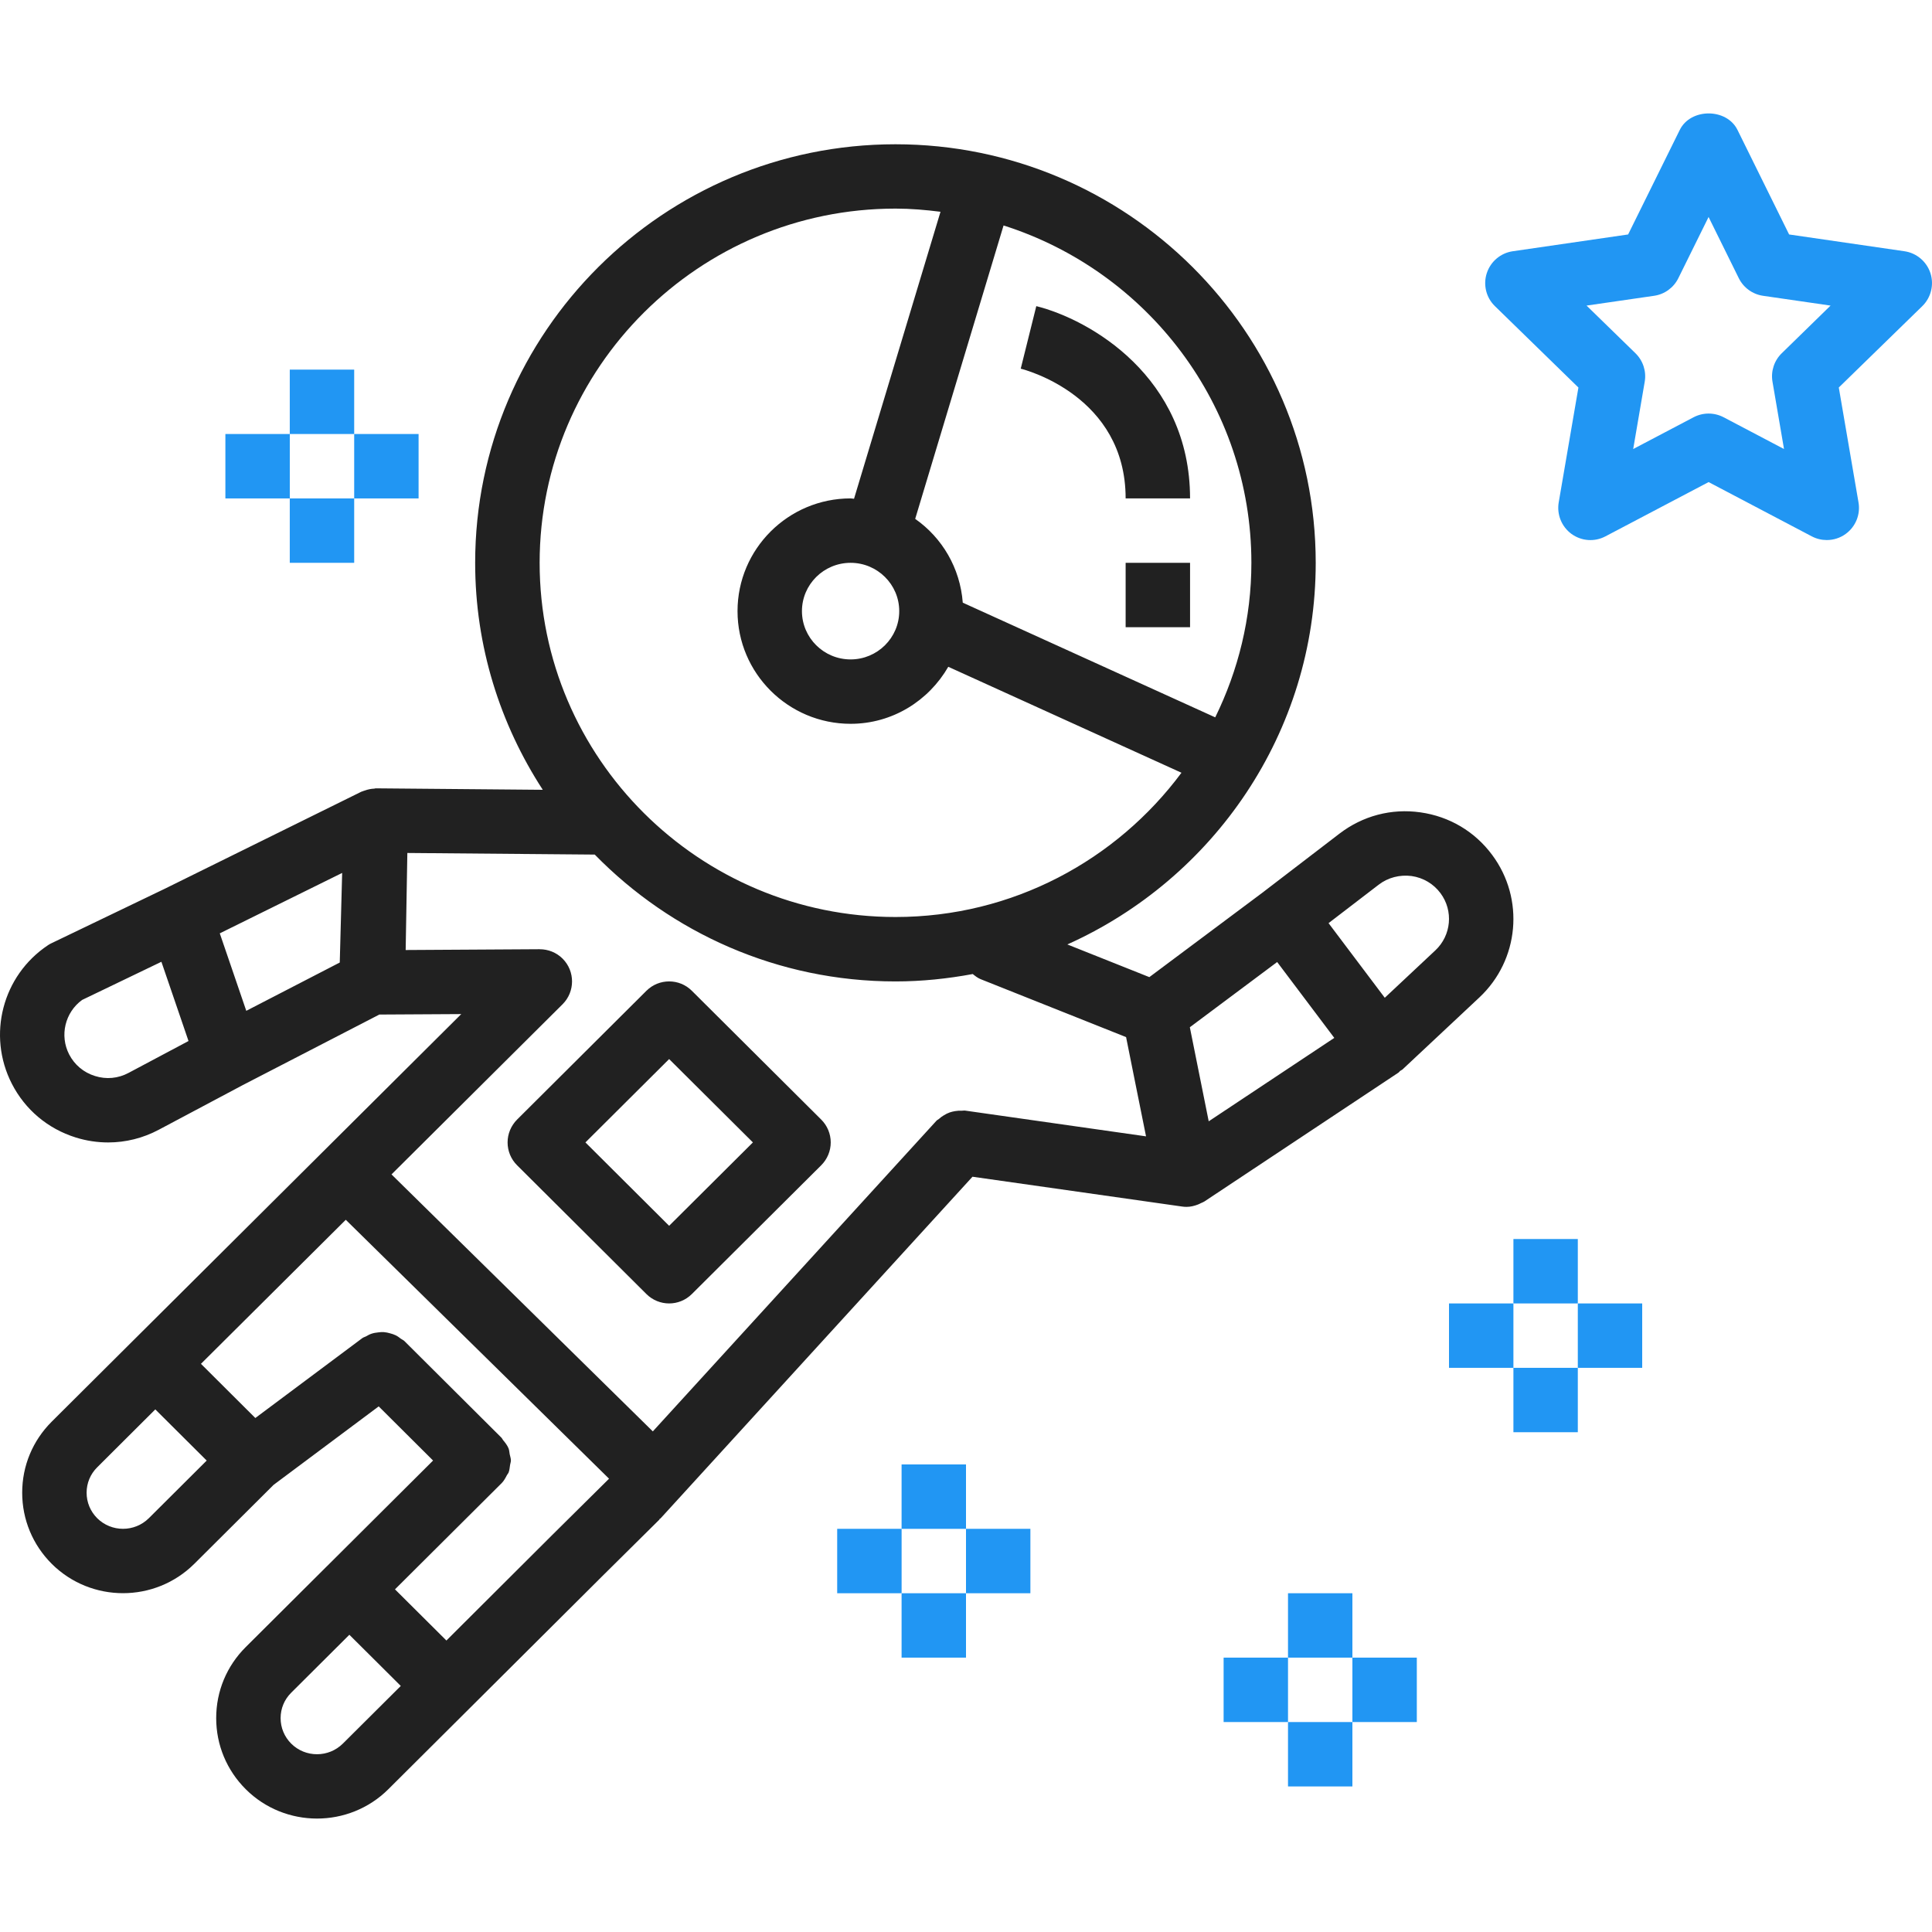
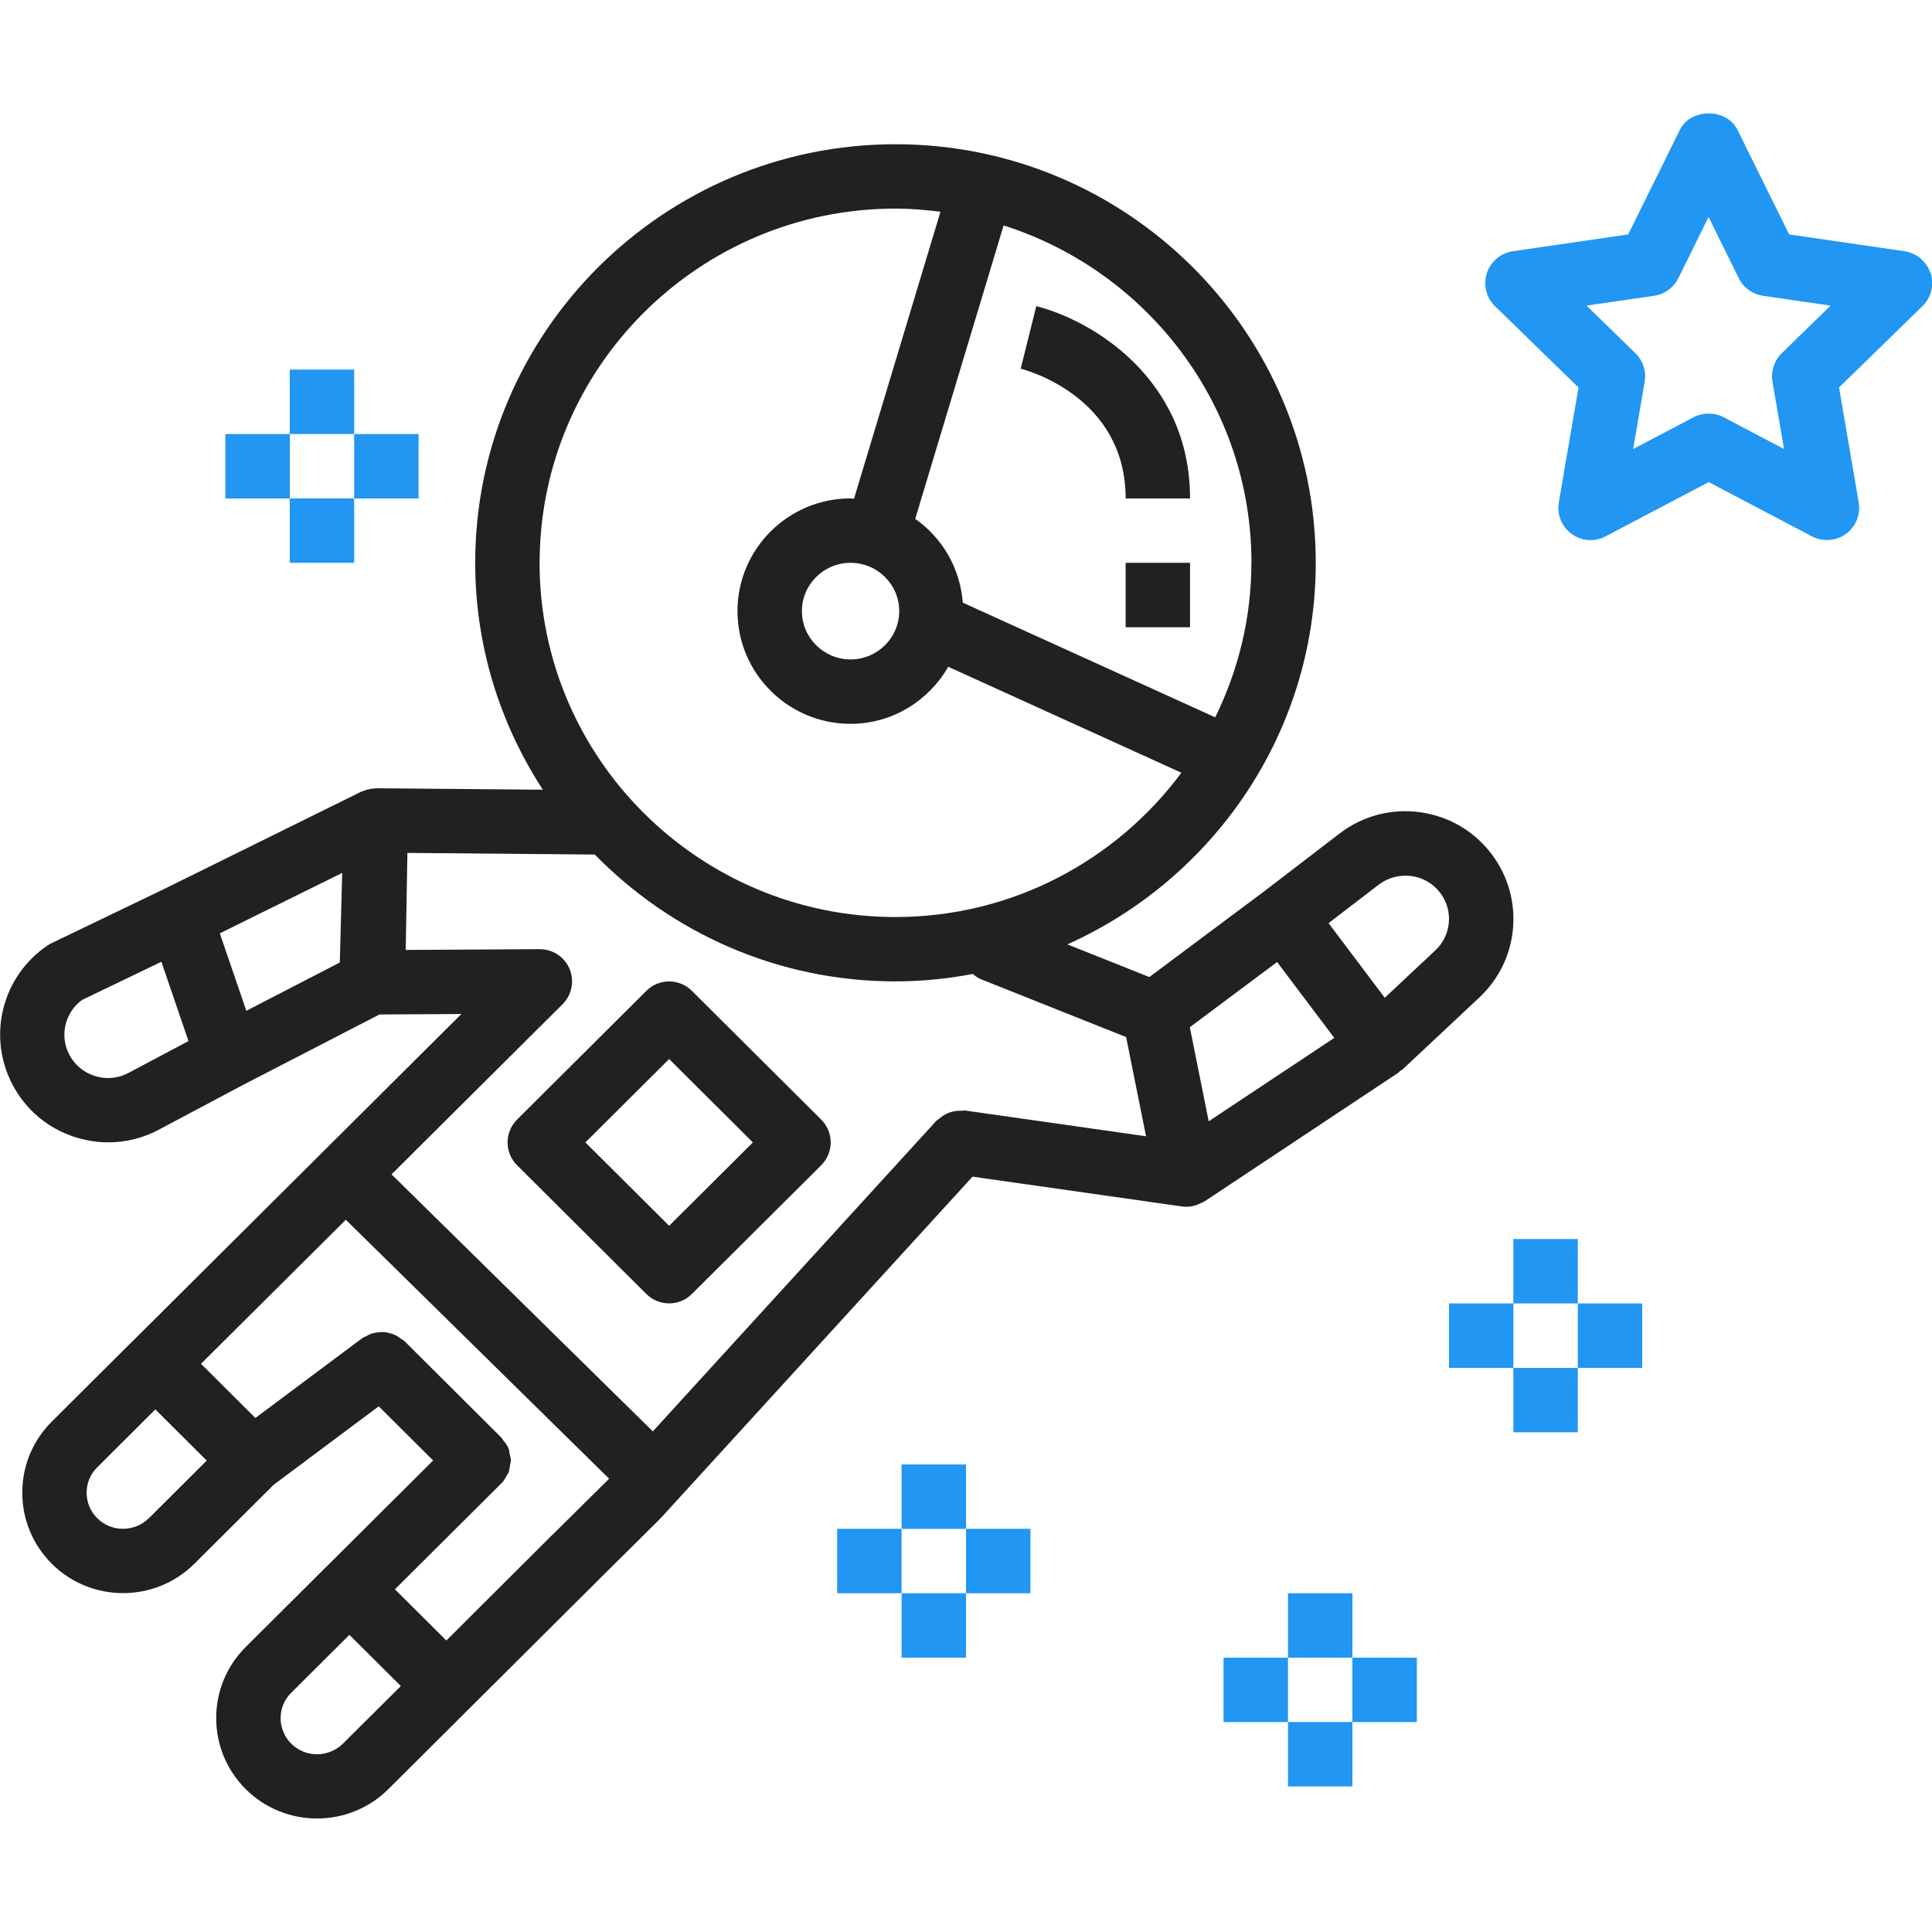
- <svg xmlns="http://www.w3.org/2000/svg" width="70" height="70" viewBox="0 0 70 70" fill="none">
-   <path d="M69.943 9.896C69.805 9.475 69.442 9.167 69.002 9.103L64.823 8.495L62.953 4.708C62.561 3.91 61.253 3.91 60.861 4.708L58.99 8.495L54.811 9.103C54.371 9.167 54.008 9.474 53.869 9.897C53.732 10.319 53.845 10.783 54.164 11.092L57.189 14.041L56.475 18.203C56.401 18.641 56.58 19.083 56.938 19.345C57.301 19.608 57.775 19.641 58.168 19.433L61.906 17.467L65.644 19.433C65.814 19.523 66.002 19.567 66.188 19.567C66.429 19.567 66.671 19.493 66.874 19.344C67.233 19.083 67.413 18.641 67.337 18.203L66.623 14.04L69.648 11.092C69.965 10.782 70.08 10.319 69.943 9.896ZM64.556 12.799C64.281 13.066 64.155 13.454 64.221 13.832L64.638 16.269L62.45 15.118C62.279 15.029 62.093 14.984 61.906 14.984C61.719 14.984 61.534 15.029 61.362 15.118L59.174 16.269L59.591 13.832C59.657 13.454 59.531 13.068 59.256 12.799L57.484 11.072L59.932 10.717C60.312 10.662 60.64 10.423 60.81 10.078L61.905 7.862L62.999 10.078C63.169 10.422 63.497 10.662 63.878 10.717L66.325 11.072L64.556 12.799Z" fill="#2196F3" />
-   <path d="M57.167 44.892H54.834V47.226H57.167V44.892Z" fill="#2196F3" />
-   <path d="M57.167 49.559H54.834V51.892H57.167V49.559Z" fill="#2196F3" />
-   <path d="M59.5 47.226H57.167V49.559H59.5V47.226Z" fill="#2196F3" />
-   <path d="M54.834 47.226H52.5V49.559H54.834V47.226Z" fill="#2196F3" />
-   <path d="M49 57.726H46.667V60.059H49V57.726Z" fill="#2196F3" />
-   <path d="M49 62.393H46.667V64.726H49V62.393Z" fill="#2196F3" />
-   <path d="M51.334 60.059H49V62.393H51.334V60.059Z" fill="#2196F3" />
-   <path d="M46.667 60.059H44.334V62.393H46.667V60.059Z" fill="#2196F3" />
-   <path d="M35 53.059H32.666V55.393H35V53.059Z" fill="#2196F3" />
-   <path d="M35 57.726H32.666V60.059H35V57.726Z" fill="#2196F3" />
-   <path d="M37.333 55.392H35V57.726H37.333V55.392Z" fill="#2196F3" />
-   <path d="M32.667 55.392H30.333V57.726H32.667V55.392Z" fill="#2196F3" />
-   <path d="M12.833 13.392H10.499V15.725H12.833V13.392Z" fill="#2196F3" />
-   <path d="M12.833 18.059H10.499V20.392H12.833V18.059Z" fill="#2196F3" />
-   <path d="M15.166 15.725H12.833V18.059H15.166V15.725Z" fill="#2196F3" />
-   <path d="M10.5 15.725H8.166V18.059H10.5V15.725Z" fill="#2196F3" />
-   <path d="M54.063 30.974C53.435 30.126 52.512 29.58 51.464 29.433C50.412 29.283 49.373 29.56 48.533 30.203L45.795 32.301L45.794 32.303L41.643 35.403L38.672 34.219C43.969 31.843 47.671 26.545 47.671 20.394C47.671 12.031 40.84 5.227 32.444 5.227C24.047 5.227 17.216 12.031 17.216 20.394C17.216 23.425 18.123 26.244 19.666 28.616L13.62 28.563C13.617 28.563 13.613 28.563 13.61 28.563C13.591 28.563 13.576 28.573 13.559 28.574C13.443 28.578 13.33 28.602 13.219 28.642C13.191 28.652 13.162 28.658 13.135 28.671C13.121 28.677 13.107 28.678 13.093 28.685L6.021 32.176C6.02 32.176 6.018 32.176 6.018 32.178L1.877 34.169C1.831 34.189 1.784 34.216 1.739 34.246C0.088 35.345 -0.474 37.504 0.43 39.268C0.912 40.206 1.732 40.896 2.74 41.212C3.129 41.334 3.525 41.393 3.919 41.393C4.553 41.393 5.181 41.238 5.756 40.931L8.792 39.317L13.744 36.759L16.712 36.742L4.808 48.588C4.807 48.59 4.806 48.59 4.805 48.591L1.876 51.507C1.185 52.196 0.804 53.109 0.804 54.084C0.804 55.056 1.185 55.972 1.876 56.662C2.587 57.369 3.521 57.724 4.456 57.724C5.392 57.724 6.325 57.369 7.038 56.662L9.913 53.799L13.721 50.956L15.691 52.918L11.838 56.755C11.836 56.756 11.835 56.756 11.834 56.758L8.906 59.674C8.214 60.362 7.833 61.276 7.833 62.25C7.833 63.223 8.214 64.139 8.906 64.829C9.616 65.536 10.552 65.89 11.486 65.89C12.421 65.89 13.357 65.536 14.068 64.829L16.998 61.912L21.684 57.245C21.685 57.244 21.685 57.243 21.686 57.242L23.895 55.054L23.887 55.046C23.901 55.032 23.921 55.027 23.935 55.012L35.235 42.635L42.828 43.715C42.883 43.724 42.938 43.727 42.992 43.727C43.134 43.727 43.27 43.693 43.402 43.643C43.441 43.629 43.474 43.61 43.511 43.592C43.553 43.571 43.597 43.559 43.637 43.532L50.666 38.865C50.692 38.848 50.706 38.82 50.73 38.801C50.758 38.779 50.793 38.77 50.819 38.745L53.6 36.14C55.047 34.784 55.247 32.563 54.063 30.974ZM4.66 38.872C4.281 39.075 3.851 39.116 3.439 38.985C3.03 38.858 2.699 38.579 2.505 38.203C2.153 37.517 2.357 36.681 2.974 36.23L5.848 34.847L6.54 36.869L6.83 37.718L4.66 38.872ZM12.31 34.874L8.923 36.624L8.365 34.991L7.963 33.817L12.397 31.628L12.31 34.874ZM45.34 20.392C45.34 22.401 44.861 24.296 44.03 25.991L34.883 21.836C34.788 20.582 34.137 19.484 33.159 18.8L36.361 8.169C41.563 9.823 45.34 14.675 45.34 20.392ZM19.552 20.392C19.552 13.316 25.336 7.558 32.446 7.558C32.999 7.558 33.54 7.605 34.076 7.673L30.943 18.071C30.901 18.07 30.862 18.058 30.819 18.058C28.56 18.058 26.722 19.89 26.722 22.142C26.722 24.394 28.56 26.225 30.819 26.225C32.337 26.225 33.65 25.387 34.358 24.159L42.807 27.998C40.456 31.162 36.694 33.225 32.446 33.225C25.336 33.225 19.552 27.468 19.552 20.392ZM32.581 22.142C32.581 23.107 31.79 23.892 30.819 23.892C29.847 23.892 29.056 23.107 29.056 22.142C29.056 21.177 29.847 20.392 30.819 20.392C31.79 20.392 32.581 21.177 32.581 22.142ZM5.392 55.008C4.875 55.52 4.038 55.519 3.523 55.009C3.274 54.76 3.138 54.432 3.138 54.084C3.138 53.736 3.274 53.408 3.523 53.162L5.627 51.065L7.489 52.919L5.392 55.008ZM12.422 63.174C11.905 63.687 11.068 63.688 10.552 63.176C10.303 62.927 10.167 62.599 10.167 62.25C10.167 61.903 10.303 61.575 10.552 61.329L12.658 59.231L13.539 60.107L14.521 61.085L12.422 63.174ZM20.038 55.586C20.037 55.587 20.036 55.587 20.035 55.589L16.174 59.439L15.293 58.562L14.311 57.585L18.168 53.745C18.168 53.745 18.168 53.745 18.168 53.744C18.169 53.743 18.17 53.743 18.172 53.742C18.259 53.654 18.314 53.549 18.368 53.445C18.383 53.415 18.412 53.389 18.425 53.358C18.461 53.268 18.467 53.171 18.481 53.077C18.488 53.023 18.511 52.973 18.511 52.918C18.511 52.84 18.483 52.764 18.467 52.687C18.453 52.617 18.453 52.546 18.426 52.478C18.382 52.368 18.306 52.272 18.227 52.177C18.204 52.151 18.196 52.119 18.172 52.094C18.172 52.094 18.172 52.094 18.171 52.094C18.169 52.093 18.169 52.091 18.168 52.09L14.653 48.59C14.616 48.552 14.568 48.537 14.526 48.506C14.464 48.458 14.405 48.413 14.336 48.38C14.269 48.347 14.201 48.327 14.131 48.308C14.057 48.287 13.985 48.271 13.906 48.265C13.835 48.26 13.769 48.267 13.697 48.276C13.619 48.285 13.546 48.295 13.47 48.32C13.396 48.343 13.331 48.379 13.264 48.418C13.22 48.442 13.171 48.451 13.13 48.481L9.251 51.377L7.281 49.414L12.528 44.195L22.067 53.576L20.038 55.586ZM34.954 40.237C34.921 40.233 34.889 40.245 34.855 40.243C34.77 40.239 34.688 40.244 34.603 40.258C34.537 40.27 34.474 40.283 34.411 40.305C34.336 40.331 34.269 40.366 34.2 40.408C34.134 40.447 34.075 40.489 34.018 40.542C33.99 40.566 33.956 40.578 33.93 40.606L23.653 51.862L14.185 42.551L20.383 36.386C20.839 35.931 20.841 35.192 20.386 34.735C20.156 34.505 19.854 34.392 19.552 34.393V34.392L14.698 34.421L14.759 30.905L21.549 30.963C24.317 33.794 28.176 35.559 32.446 35.559C33.403 35.559 34.336 35.46 35.245 35.291C35.332 35.361 35.419 35.432 35.528 35.476L40.8 37.576L41.133 39.235L41.523 41.172L34.954 40.237ZM43.794 40.627L43.11 37.219L46.274 34.856L47.102 35.955L48.344 37.605L43.794 40.627ZM52.005 34.434L50.173 36.151L48.136 33.447L49.954 32.053C50.294 31.792 50.722 31.686 51.142 31.74C51.564 31.8 51.938 32.02 52.192 32.362C52.666 33 52.585 33.891 52.005 34.434Z" fill="#212121" />
-   <path d="M29.755 40.565L25.067 35.898C24.613 35.445 23.876 35.445 23.421 35.898L18.734 40.565C18.515 40.786 18.391 41.082 18.391 41.392C18.391 41.703 18.514 42 18.734 42.219L23.421 46.886C23.648 47.112 23.947 47.226 24.244 47.226C24.542 47.226 24.84 47.112 25.067 46.886L29.755 42.219C29.974 42 30.099 41.703 30.099 41.392C30.099 41.082 29.975 40.784 29.755 40.565ZM24.244 44.413L21.211 41.392L24.244 38.372L27.279 41.392L24.244 44.413Z" fill="#212121" />
-   <path d="M37.547 11.092L36.983 13.358C37.138 13.397 40.784 14.346 40.784 18.059H43.118C43.117 13.646 39.474 11.572 37.547 11.092Z" fill="#212121" />
-   <path d="M43.118 20.392H40.784V22.725H43.118V20.392Z" fill="#212121" />
+ <svg xmlns="http://www.w3.org/2000/svg" version="1.1" width="32" height="32" viewBox="0 0 32 32">
+   <path fill="#2196f3" d="M31.974 4.524c-0.063-0.193-0.229-0.333-0.43-0.363l-1.91-0.278-0.855-1.731c-0.179-0.365-0.777-0.365-0.956 0l-0.855 1.731-1.91 0.278c-0.201 0.029-0.367 0.17-0.431 0.363-0.062 0.193-0.011 0.405 0.135 0.547l1.383 1.348-0.326 1.903c-0.034 0.2 0.048 0.402 0.212 0.522 0.166 0.121 0.382 0.135 0.562 0.040l1.709-0.899 1.709 0.899c0.078 0.041 0.164 0.061 0.249 0.061 0.11 0 0.221-0.034 0.314-0.102 0.164-0.119 0.246-0.322 0.212-0.522l-0.326-1.903 1.383-1.348c0.145-0.142 0.197-0.354 0.135-0.547zM29.511 5.851c-0.125 0.122-0.183 0.299-0.153 0.472l0.191 1.114-1-0.526c-0.078-0.041-0.163-0.061-0.249-0.061s-0.17 0.020-0.249 0.061l-1.001 0.526 0.191-1.114c0.030-0.173-0.028-0.349-0.153-0.472l-0.81-0.789 1.119-0.163c0.174-0.025 0.324-0.134 0.402-0.292l0.5-1.013 0.5 1.013c0.078 0.157 0.228 0.267 0.402 0.292l1.119 0.163-0.809 0.789z" />
+   <path fill="#2196f3" d="M26.133 20.522h-1.067v1.067h1.067v-1.067z" />
+   <path fill="#2196f3" d="M26.133 22.656h-1.067v1.067h1.067v-1.067z" />
+   <path fill="#2196f3" d="M27.2 21.589h-1.067v1.067h1.067v-1.067z" />
+   <path fill="#2196f3" d="M25.067 21.589h-1.067v1.067h1.067v-1.067z" />
+   <path fill="#2196f3" d="M22.4 26.389h-1.067v1.067h1.067v-1.067z" />
+   <path fill="#2196f3" d="M22.4 28.522h-1.067v1.067h1.067v-1.067z" />
+   <path fill="#2196f3" d="M23.467 27.456h-1.067v1.067h1.067v-1.067z" />
+   <path fill="#2196f3" d="M21.333 27.456h-1.067v1.067h1.067v-1.067z" />
+   <path fill="#2196f3" d="M16 24.256h-1.067v1.067h1.067v-1.067z" />
+   <path fill="#2196f3" d="M16 26.389h-1.067v1.067h1.067v-1.067z" />
+   <path fill="#2196f3" d="M17.067 25.322h-1.067v1.067h1.067v-1.067z" />
+   <path fill="#2196f3" d="M14.933 25.322h-1.067v1.067h1.067v-1.067z" />
+   <path fill="#2196f3" d="M5.866 6.122h-1.067v1.067h1.067v-1.067z" />
+   <path fill="#2196f3" d="M5.866 8.255h-1.067v1.067h1.067v-1.067z" />
+   <path fill="#2196f3" d="M6.933 7.189h-1.067v1.067h1.067v-1.067z" />
+   <path fill="#2196f3" d="M4.8 7.189h-1.067v1.067h1.067v-1.067z" />
+   <path fill="#212121" d="M24.715 14.159c-0.287-0.388-0.709-0.637-1.188-0.705-0.481-0.068-0.956 0.058-1.34 0.352l-1.252 0.96-1.898 1.417-1.358-0.541c2.421-1.086 4.114-3.508 4.114-6.32 0-3.823-3.123-6.933-6.961-6.933s-6.961 3.11-6.961 6.933c0 1.386 0.414 2.674 1.12 3.758l-2.764-0.024c-0.002 0-0.003 0-0.005 0-0.009 0-0.015 0.004-0.023 0.005-0.053 0.002-0.105 0.013-0.155 0.031-0.013 0.005-0.026 0.008-0.038 0.013-0.006 0.003-0.013 0.003-0.019 0.006l-3.233 1.596c-0.001 0-0.001 0-0.001 0.001l-1.893 0.911c-0.021 0.009-0.042 0.021-0.063 0.035-0.755 0.502-1.012 1.489-0.598 2.295 0.22 0.429 0.595 0.745 1.056 0.889 0.178 0.055 0.359 0.083 0.539 0.083 0.29 0 0.577-0.071 0.839-0.211l1.388-0.738 2.264-1.169 1.357-0.008-5.442 5.416c-0.001 0.001-0.001 0.001-0.002 0.001l-1.339 1.333c-0.316 0.315-0.49 0.732-0.49 1.178s0.174 0.863 0.49 1.179c0.325 0.323 0.752 0.485 1.179 0.485s0.854-0.162 1.18-0.485l1.314-1.309 1.741-1.3 0.901 0.897-1.762 1.754c-0 0.001-0.001 0.001-0.002 0.001l-1.339 1.333c-0.316 0.315-0.49 0.732-0.49 1.178s0.174 0.863 0.49 1.179c0.325 0.323 0.753 0.485 1.18 0.485s0.855-0.162 1.18-0.485l3.482-3.467c0.001-0.001 0.001-0.001 0.001-0.002l1.010-1-0.004-0.004c0.006-0.006 0.015-0.009 0.022-0.015l5.166-5.658 3.471 0.494c0.025 0.004 0.050 0.005 0.075 0.005 0.065 0 0.127-0.015 0.187-0.038 0.018-0.006 0.033-0.015 0.050-0.023 0.019-0.010 0.039-0.015 0.058-0.027l3.213-2.133c0.012-0.008 0.018-0.021 0.029-0.029 0.013-0.010 0.029-0.014 0.041-0.026l1.271-1.191c0.662-0.62 0.753-1.635 0.212-2.362zM2.13 17.77c-0.173 0.093-0.37 0.111-0.558 0.052-0.187-0.058-0.338-0.186-0.427-0.358-0.161-0.314-0.068-0.695 0.214-0.902l1.314-0.632 0.449 1.313-0.992 0.527zM5.628 15.942l-1.548 0.8-0.439-1.283 2.027-1.001-0.040 1.484zM20.727 9.322c0 0.918-0.219 1.785-0.599 2.559l-4.181-1.899c-0.044-0.573-0.341-1.075-0.788-1.388l1.464-4.86c2.378 0.756 4.105 2.974 4.105 5.588zM8.938 9.322c0-3.235 2.644-5.867 5.894-5.867 0.253 0 0.5 0.021 0.745 0.052l-1.432 4.754c-0.019-0.001-0.037-0.006-0.057-0.006-1.033 0-1.873 0.837-1.873 1.867s0.84 1.867 1.873 1.867c0.694 0 1.294-0.383 1.618-0.945l3.862 1.755c-1.075 1.446-2.795 2.39-4.737 2.39-3.25 0-5.894-2.632-5.894-5.867zM14.894 10.122c0 0.441-0.362 0.8-0.806 0.8s-0.806-0.359-0.806-0.8c0-0.441 0.362-0.8 0.806-0.8s0.806 0.359 0.806 0.8zM2.465 25.146c-0.236 0.234-0.619 0.234-0.854 0.001-0.114-0.114-0.176-0.263-0.176-0.423s0.062-0.309 0.176-0.421l0.962-0.959 0.851 0.848-0.959 0.955zM5.679 28.88c-0.236 0.234-0.619 0.235-0.855 0.001-0.114-0.114-0.176-0.263-0.176-0.423s0.062-0.309 0.176-0.421l0.963-0.959 0.852 0.848-0.96 0.955zM9.16 25.411c-0.001 0-0.001 0-0.002 0.001l-1.765 1.76-0.852-0.848 1.763-1.755c0 0 0 0 0-0s0.001-0.001 0.002-0.001c0.040-0.040 0.065-0.088 0.090-0.135 0.007-0.014 0.020-0.026 0.026-0.040 0.017-0.041 0.019-0.085 0.026-0.129 0.003-0.025 0.014-0.047 0.014-0.073 0-0.036-0.013-0.070-0.020-0.106-0.006-0.032-0.006-0.065-0.019-0.095-0.020-0.050-0.055-0.094-0.091-0.138-0.010-0.012-0.014-0.027-0.025-0.038 0 0 0 0-0.001 0s-0.001-0.002-0.001-0.002l-1.607-1.6c-0.017-0.017-0.039-0.024-0.058-0.038-0.028-0.022-0.055-0.042-0.087-0.058-0.030-0.015-0.061-0.024-0.093-0.033-0.034-0.010-0.067-0.017-0.103-0.020-0.033-0.002-0.063 0.001-0.095 0.005-0.036 0.004-0.069 0.009-0.104 0.020-0.034 0.011-0.063 0.027-0.094 0.045-0.020 0.011-0.042 0.015-0.061 0.029l-1.773 1.324-0.901-0.897 2.399-2.386 4.361 4.289-0.928 0.919zM15.979 18.394c-0.015-0.002-0.030 0.004-0.045 0.003-0.039-0.002-0.076 0.001-0.115 0.007-0.030 0.005-0.059 0.011-0.088 0.021-0.034 0.012-0.065 0.028-0.097 0.047-0.030 0.018-0.057 0.037-0.083 0.061-0.013 0.011-0.028 0.017-0.040 0.029l-4.698 5.146-4.328-4.257 2.833-2.818c0.209-0.208 0.21-0.546 0.002-0.755-0.105-0.105-0.243-0.157-0.381-0.156v-0.001l-2.219 0.013 0.028-1.607 3.104 0.027c1.265 1.294 3.029 2.101 4.981 2.101 0.437 0 0.864-0.045 1.279-0.123 0.040 0.032 0.079 0.065 0.13 0.085l2.41 0.96 0.152 0.758 0.178 0.885-3.003-0.427zM20.020 18.572l-0.313-1.558 1.446-1.080 0.947 1.257-2.080 1.381zM23.774 15.741l-0.838 0.785-0.931-1.236 0.831-0.637c0.155-0.119 0.351-0.168 0.543-0.143 0.193 0.027 0.364 0.128 0.48 0.284 0.217 0.292 0.18 0.699-0.085 0.947z" />
+   <path fill="#212121" d="M13.602 18.544l-2.143-2.133c-0.207-0.207-0.545-0.207-0.753 0l-2.142 2.133c-0.1 0.101-0.157 0.236-0.157 0.378s0.056 0.278 0.157 0.378l2.142 2.133c0.104 0.103 0.241 0.155 0.377 0.155s0.273-0.052 0.376-0.155l2.143-2.133c0.1-0.1 0.157-0.236 0.157-0.378s-0.057-0.278-0.157-0.378zM11.083 20.303l-1.387-1.381 1.387-1.381 1.387 1.381-1.387 1.381z" />
+   <path fill="#212121" d="M17.164 5.071l-0.258 1.036c0.071 0.018 1.738 0.452 1.738 2.149h1.067c-0-2.017-1.666-2.965-2.547-3.185z" />
+   <path fill="#212121" d="M19.711 9.322h-1.067v1.067h1.067v-1.067z" />
</svg>
